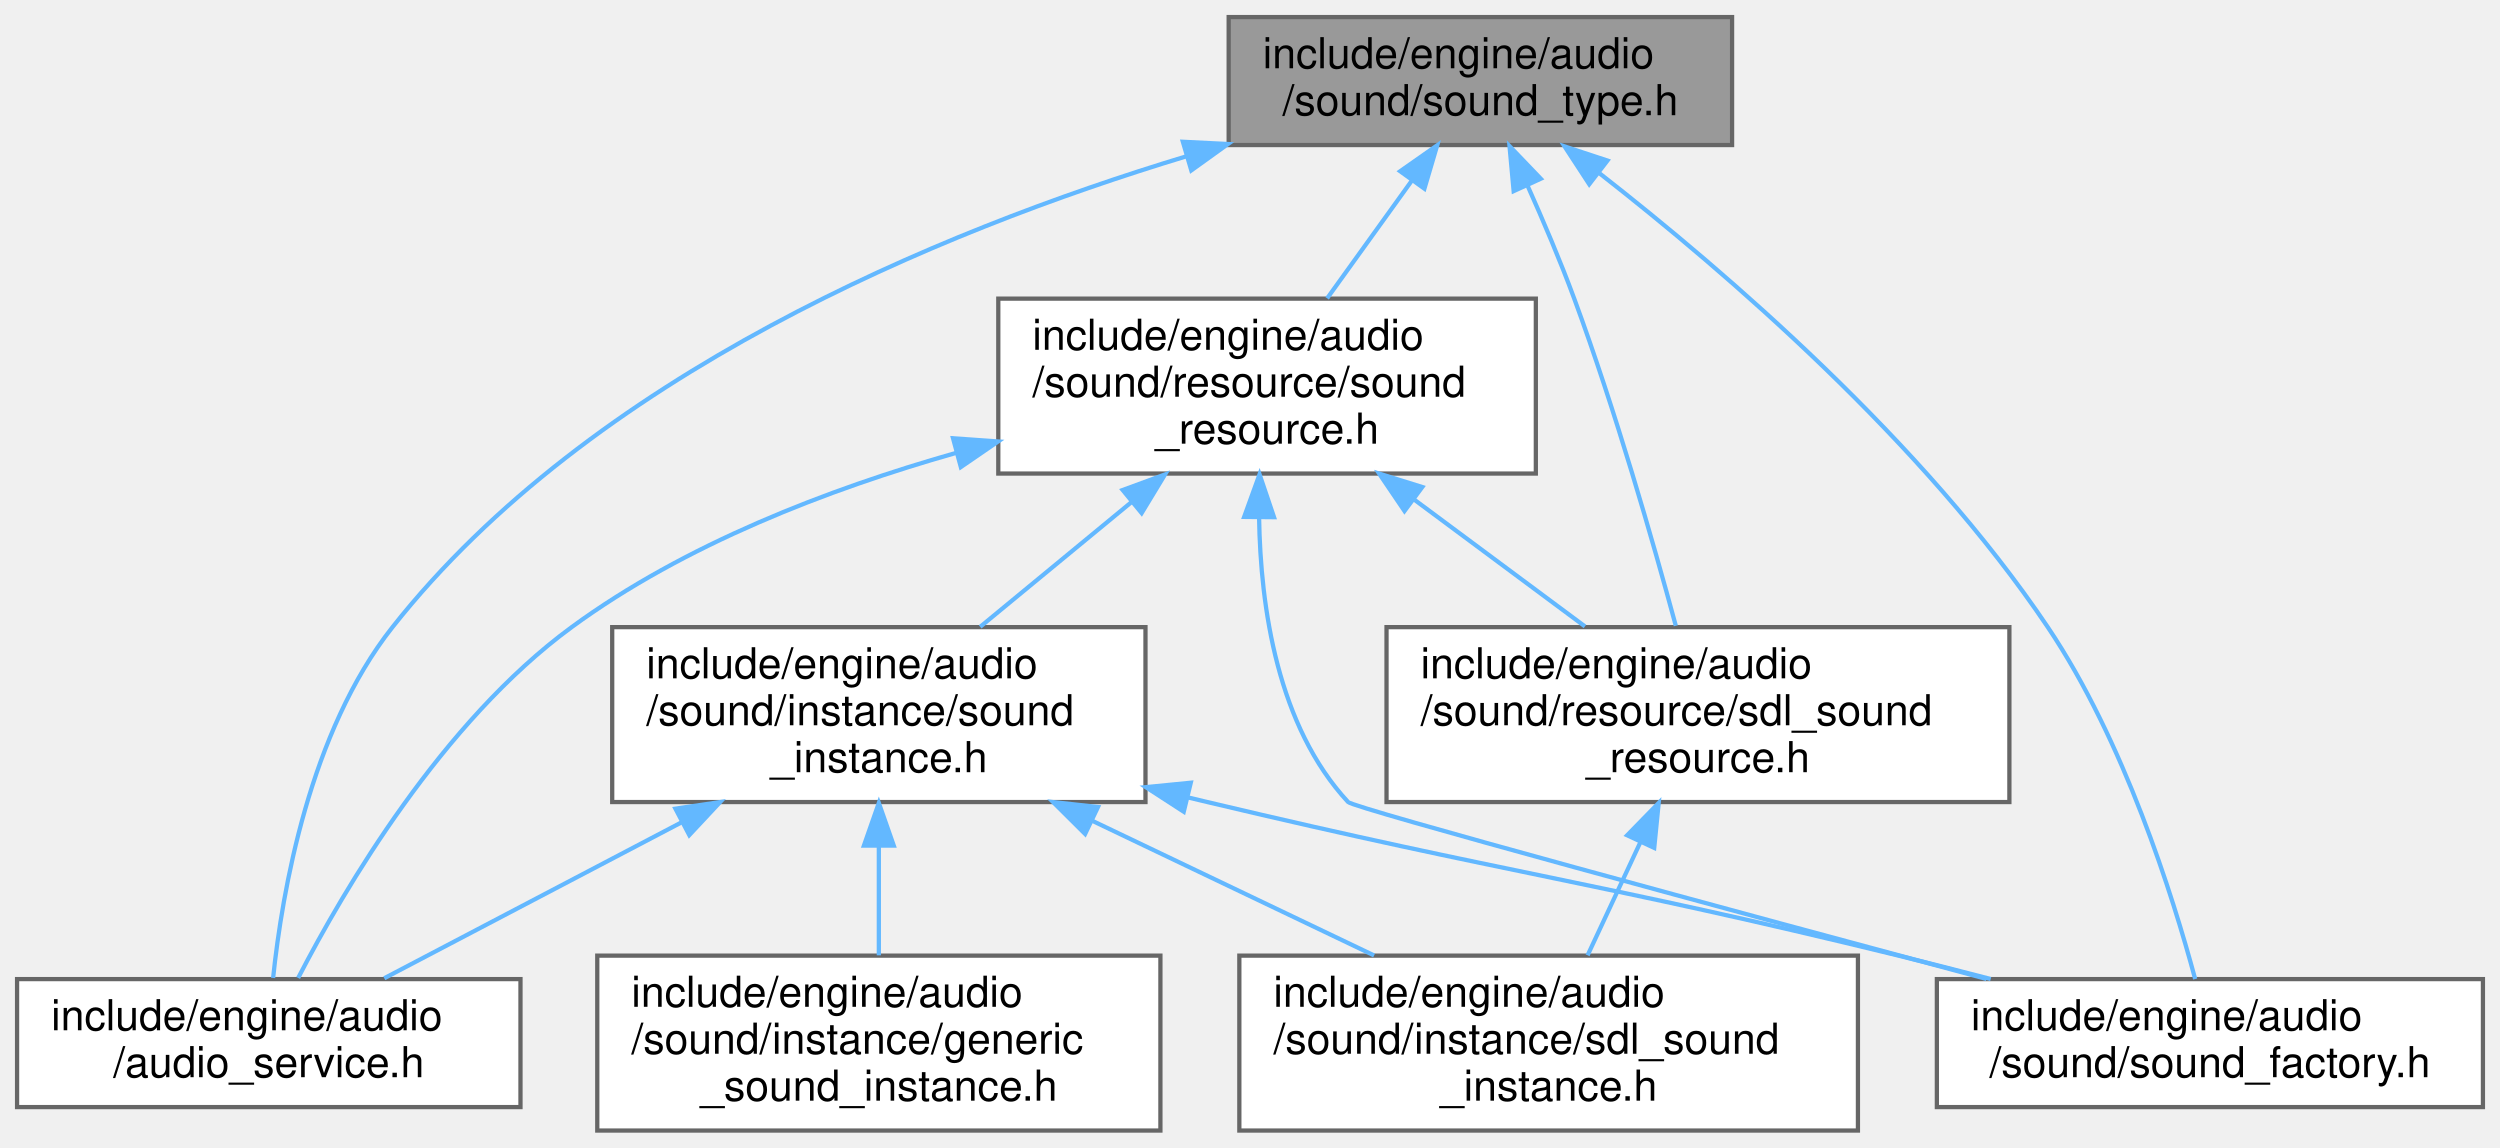
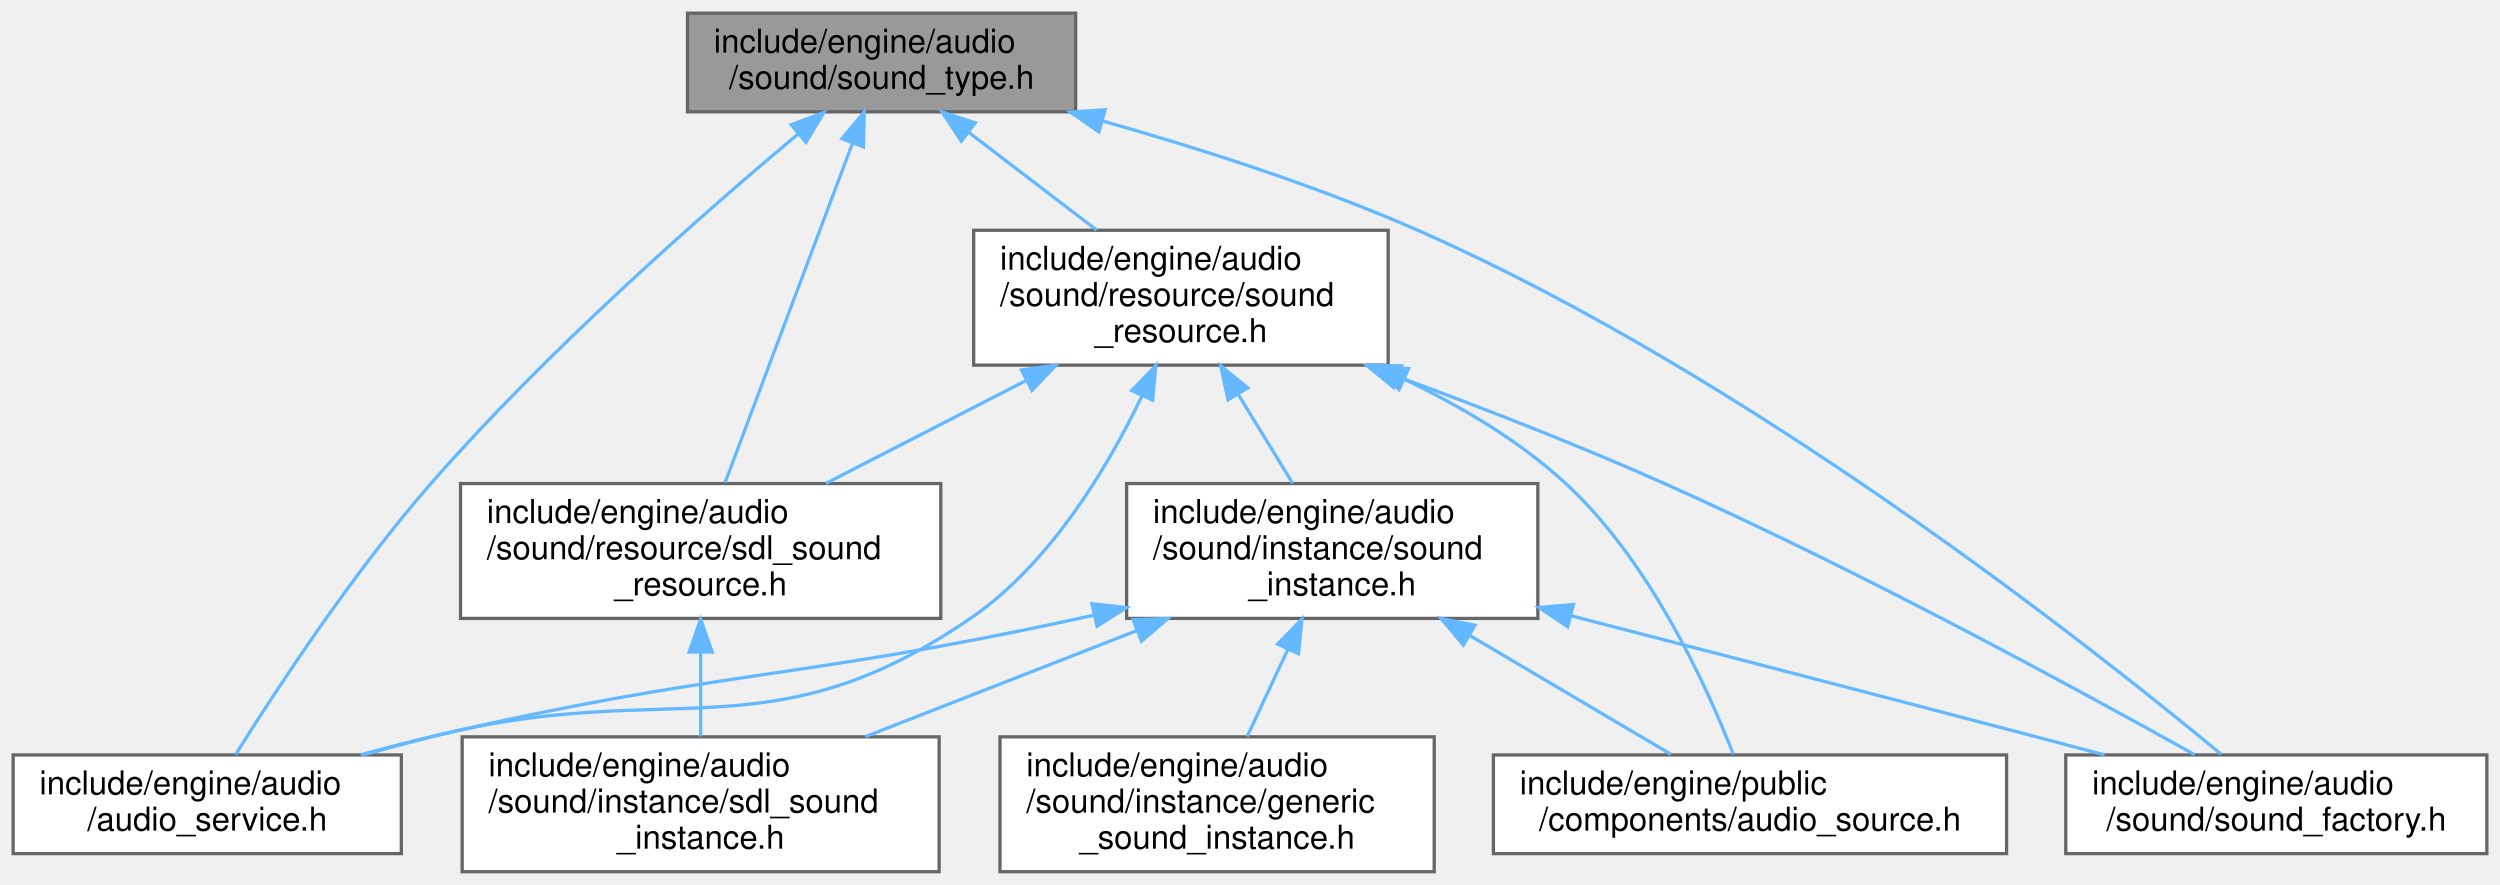
- <svg xmlns="http://www.w3.org/2000/svg" xmlns:xlink="http://www.w3.org/1999/xlink" width="586pt" height="269pt" viewBox="0.00 0.00 586.00 269.00">
+ <svg xmlns="http://www.w3.org/2000/svg" xmlns:xlink="http://www.w3.org/1999/xlink" width="760pt" height="269pt" viewBox="0.00 0.00 760.00 269.00">
  <g id="graph0" class="graph" transform="scale(1 1) rotate(0) translate(4 265)">
    <g id="Node000001" class="node">
      <g id="a_Node000001">
        <a xlink:title=" ">
-           <polygon fill="#999999" stroke="#666666" points="402,-261 284,-261 284,-231 402,-231 402,-261" />
-           <text text-anchor="start" x="292" y="-249" font-family="Helvetica,sans-Serif" font-size="10.00">include/engine/audio</text>
-           <text text-anchor="middle" x="343" y="-238" font-family="Helvetica,sans-Serif" font-size="10.00">/sound/sound_type.h</text>
+           <polygon fill="#999999" stroke="#666666" points="323,-261 205,-261 205,-231 323,-231 323,-261" />
+           <text text-anchor="start" x="213" y="-249" font-family="Helvetica,sans-Serif" font-size="10.00">include/engine/audio</text>
+           <text text-anchor="middle" x="264" y="-238" font-family="Helvetica,sans-Serif" font-size="10.00">/sound/sound_type.h</text>
        </a>
      </g>
    </g>
    <g id="Node000002" class="node">
      <g id="a_Node000002">
        <a xlink:href="audio__service_8h.html" target="_top" xlink:title=" ">
          <polygon fill="white" stroke="#666666" points="118,-35.5 0,-35.5 0,-5.5 118,-5.5 118,-35.5" />
          <text text-anchor="start" x="8" y="-23.5" font-family="Helvetica,sans-Serif" font-size="10.00">include/engine/audio</text>
          <text text-anchor="middle" x="59" y="-12.5" font-family="Helvetica,sans-Serif" font-size="10.00">/audio_service.h</text>
        </a>
      </g>
    </g>
    <g id="edge1_Node000001_Node000002" class="edge">
      <g id="a_edge1_Node000001_Node000002">
        <a xlink:title=" ">
-           <path fill="none" stroke="#63b8ff" d="M273.98,-228.33C215.73,-210.67 134.61,-176.96 88,-118 68.58,-93.44 62.14,-56.04 60.02,-35.77" />
-           <polygon fill="#63b8ff" stroke="#63b8ff" points="273.26,-231.77 283.84,-231.24 275.24,-225.06 273.26,-231.77" />
+           <path fill="none" stroke="#63b8ff" d="M238.54,-224.22C209.84,-200.17 162.56,-158.66 127,-118 103.12,-90.69 79.75,-55.02 67.61,-35.6" />
+           <polygon fill="#63b8ff" stroke="#63b8ff" points="236.54,-227.1 246.46,-230.81 241.01,-221.72 236.54,-227.1" />
        </a>
      </g>
    </g>
    <g id="Node000003" class="node">
      <g id="a_Node000003">
        <a xlink:href="sdl__sound__resource_8h.html" target="_top" xlink:title=" ">
-           <polygon fill="white" stroke="#666666" points="467,-118 321,-118 321,-77 467,-77 467,-118" />
-           <text text-anchor="start" x="329" y="-106" font-family="Helvetica,sans-Serif" font-size="10.00">include/engine/audio</text>
-           <text text-anchor="start" x="329" y="-95" font-family="Helvetica,sans-Serif" font-size="10.00">/sound/resource/sdl_sound</text>
-           <text text-anchor="middle" x="394" y="-84" font-family="Helvetica,sans-Serif" font-size="10.00">_resource.h</text>
+           <polygon fill="white" stroke="#666666" points="282,-118 136,-118 136,-77 282,-77 282,-118" />
+           <text text-anchor="start" x="144" y="-106" font-family="Helvetica,sans-Serif" font-size="10.00">include/engine/audio</text>
+           <text text-anchor="start" x="144" y="-95" font-family="Helvetica,sans-Serif" font-size="10.00">/sound/resource/sdl_sound</text>
+           <text text-anchor="middle" x="209" y="-84" font-family="Helvetica,sans-Serif" font-size="10.00">_resource.h</text>
        </a>
      </g>
    </g>
    <g id="edge2_Node000001_Node000003" class="edge">
      <g id="a_edge2_Node000001_Node000003">
        <a xlink:title=" ">
-           <path fill="none" stroke="#63b8ff" d="M353.99,-221.64C357.71,-213.32 361.75,-203.83 365,-195 374.62,-168.9 383.48,-138 388.81,-118.32" />
-           <polygon fill="#63b8ff" stroke="#63b8ff" points="350.8,-220.2 349.83,-230.75 357.16,-223.11 350.8,-220.2" />
+           <path fill="none" stroke="#63b8ff" d="M255.12,-221.34C244.37,-192.71 226.47,-145.03 216.42,-118.27" />
+           <polygon fill="#63b8ff" stroke="#63b8ff" points="251.93,-222.82 258.73,-230.95 258.49,-220.36 251.93,-222.82" />
        </a>
      </g>
    </g>
    <g id="Node000005" class="node">
      <g id="a_Node000005">
        <a xlink:href="sound__resource_8h.html" target="_top" xlink:title=" ">
-           <polygon fill="white" stroke="#666666" points="356,-195 230,-195 230,-154 356,-154 356,-195" />
-           <text text-anchor="start" x="238" y="-183" font-family="Helvetica,sans-Serif" font-size="10.00">include/engine/audio</text>
-           <text text-anchor="start" x="238" y="-172" font-family="Helvetica,sans-Serif" font-size="10.00">/sound/resource/sound</text>
-           <text text-anchor="middle" x="293" y="-161" font-family="Helvetica,sans-Serif" font-size="10.00">_resource.h</text>
+           <polygon fill="white" stroke="#666666" points="418,-195 292,-195 292,-154 418,-154 418,-195" />
+           <text text-anchor="start" x="300" y="-183" font-family="Helvetica,sans-Serif" font-size="10.00">include/engine/audio</text>
+           <text text-anchor="start" x="300" y="-172" font-family="Helvetica,sans-Serif" font-size="10.00">/sound/resource/sound</text>
+           <text text-anchor="middle" x="355" y="-161" font-family="Helvetica,sans-Serif" font-size="10.00">_resource.h</text>
        </a>
      </g>
    </g>
    <g id="edge4_Node000001_Node000005" class="edge">
      <g id="a_edge4_Node000001_Node000005">
        <a xlink:title=" ">
-           <path fill="none" stroke="#63b8ff" d="M326.88,-222.59C320.5,-213.73 313.24,-203.63 307.08,-195.07" />
-           <polygon fill="#63b8ff" stroke="#63b8ff" points="324.2,-224.86 332.88,-230.94 329.88,-220.77 324.2,-224.86" />
+           <path fill="none" stroke="#63b8ff" d="M290.48,-224.77C302.73,-215.42 317.23,-204.35 329.37,-195.07" />
+           <polygon fill="#63b8ff" stroke="#63b8ff" points="288.24,-222.08 282.42,-230.94 292.49,-227.65 288.24,-222.08" />
        </a>
      </g>
    </g>
    <g id="Node000008" class="node">
      <g id="a_Node000008">
        <a xlink:href="sound__factory_8h.html" target="_top" xlink:title=" ">
-           <polygon fill="white" stroke="#666666" points="578,-35.5 450,-35.5 450,-5.5 578,-5.5 578,-35.5" />
-           <text text-anchor="start" x="458" y="-23.5" font-family="Helvetica,sans-Serif" font-size="10.00">include/engine/audio</text>
-           <text text-anchor="middle" x="514" y="-12.5" font-family="Helvetica,sans-Serif" font-size="10.00">/sound/sound_factory.h</text>
-         </a>
-       </g>
-     </g>
-     <g id="edge13_Node000001_Node000008" class="edge">
-       <g id="a_edge13_Node000001_Node000008">
-         <a xlink:title=" ">
-           <path fill="none" stroke="#63b8ff" d="M370.96,-224.35C400.52,-201.27 446.82,-161.41 476,-118 493.88,-91.4 505.27,-55.14 510.55,-35.51" />
-           <polygon fill="#63b8ff" stroke="#63b8ff" points="368.52,-221.81 362.73,-230.68 372.79,-227.36 368.52,-221.81" />
+           <polygon fill="white" stroke="#666666" points="752,-35.5 624,-35.5 624,-5.5 752,-5.5 752,-35.5" />
+           <text text-anchor="start" x="632" y="-23.5" font-family="Helvetica,sans-Serif" font-size="10.00">include/engine/audio</text>
+           <text text-anchor="middle" x="688" y="-12.5" font-family="Helvetica,sans-Serif" font-size="10.00">/sound/sound_factory.h</text>
+         </a>
+       </g>
+     </g>
+     <g id="edge15_Node000001_Node000008" class="edge">
+       <g id="a_edge15_Node000001_Node000008">
+         <a xlink:title=" ">
+           <path fill="none" stroke="#63b8ff" d="M331.3,-228.18C361.19,-219.74 396.45,-208.44 427,-195 527.35,-150.84 631.43,-68.71 671.19,-35.74" />
+           <polygon fill="#63b8ff" stroke="#63b8ff" points="330.08,-224.89 321.38,-230.93 331.95,-231.63 330.08,-224.89" />
        </a>
      </g>
    </g>
    <g id="Node000004" class="node">
      <g id="a_Node000004">
        <a xlink:href="sdl__sound__instance_8h.html" target="_top" xlink:title=" ">
-           <polygon fill="white" stroke="#666666" points="431.5,-41 286.5,-41 286.5,0 431.5,0 431.5,-41" />
-           <text text-anchor="start" x="294.5" y="-29" font-family="Helvetica,sans-Serif" font-size="10.00">include/engine/audio</text>
-           <text text-anchor="start" x="294.5" y="-18" font-family="Helvetica,sans-Serif" font-size="10.00">/sound/instance/sdl_sound</text>
-           <text text-anchor="middle" x="359" y="-7" font-family="Helvetica,sans-Serif" font-size="10.00">_instance.h</text>
+           <polygon fill="white" stroke="#666666" points="281.5,-41 136.5,-41 136.5,0 281.5,0 281.5,-41" />
+           <text text-anchor="start" x="144.5" y="-29" font-family="Helvetica,sans-Serif" font-size="10.00">include/engine/audio</text>
+           <text text-anchor="start" x="144.5" y="-18" font-family="Helvetica,sans-Serif" font-size="10.00">/sound/instance/sdl_sound</text>
+           <text text-anchor="middle" x="209" y="-7" font-family="Helvetica,sans-Serif" font-size="10.00">_instance.h</text>
        </a>
      </g>
    </g>
    <g id="edge3_Node000003_Node000004" class="edge">
      <g id="a_edge3_Node000003_Node000004">
        <a xlink:title=" ">
-           <path fill="none" stroke="#63b8ff" d="M380.49,-67.55C376.35,-58.69 371.91,-49.15 368.13,-41.07" />
-           <polygon fill="#63b8ff" stroke="#63b8ff" points="377.4,-69.21 384.8,-76.79 383.75,-66.25 377.4,-69.21" />
+           <path fill="none" stroke="#63b8ff" d="M209,-66.69C209,-58.08 209,-48.9 209,-41.07" />
+           <polygon fill="#63b8ff" stroke="#63b8ff" points="205.5,-66.79 209,-76.79 212.5,-66.79 205.5,-66.79" />
        </a>
      </g>
    </g>
    <g id="edge5_Node000005_Node000002" class="edge">
      <g id="a_edge5_Node000005_Node000002">
        <a xlink:title=" ">
-           <path fill="none" stroke="#63b8ff" d="M219.99,-158.81C190.11,-150.32 156.43,-137.37 130,-118 99.63,-95.75 76.71,-56.72 65.89,-35.77" />
-           <polygon fill="#63b8ff" stroke="#63b8ff" points="219.39,-162.27 229.96,-161.52 221.22,-155.52 219.39,-162.27" />
-         </a>
-       </g>
-     </g>
-     <g id="edge11_Node000005_Node000003" class="edge">
-       <g id="a_edge11_Node000005_Node000003">
-         <a xlink:title=" ">
-           <path fill="none" stroke="#63b8ff" d="M327.59,-147.82C340.65,-138.11 355.3,-127.24 367.51,-118.17" />
-           <polygon fill="#63b8ff" stroke="#63b8ff" points="325.21,-145.22 319.27,-153.99 329.39,-150.84 325.21,-145.22" />
+           <path fill="none" stroke="#63b8ff" d="M343.19,-144.7C332.71,-122.78 315.27,-93.63 291,-77 229.44,-34.82 199.35,-59.29 127,-41 120.33,-39.31 113.33,-37.43 106.45,-35.52" />
+           <polygon fill="#63b8ff" stroke="#63b8ff" points="340.05,-146.25 347.39,-153.9 346.42,-143.35 340.05,-146.25" />
+         </a>
+       </g>
+     </g>
+     <g id="edge12_Node000005_Node000003" class="edge">
+       <g id="a_edge12_Node000005_Node000003">
+         <a xlink:title=" ">
+           <path fill="none" stroke="#63b8ff" d="M307.91,-149.31C288.23,-139.2 265.65,-127.6 247.04,-118.04" />
+           <polygon fill="#63b8ff" stroke="#63b8ff" points="306.53,-152.53 317.02,-153.99 309.73,-146.31 306.53,-152.53" />
        </a>
      </g>
    </g>
    <g id="Node000006" class="node">
      <g id="a_Node000006">
        <a xlink:href="sound__instance_8h.html" target="_top" xlink:title=" ">
-           <polygon fill="white" stroke="#666666" points="264.5,-118 139.5,-118 139.5,-77 264.5,-77 264.5,-118" />
-           <text text-anchor="start" x="147.5" y="-106" font-family="Helvetica,sans-Serif" font-size="10.00">include/engine/audio</text>
-           <text text-anchor="start" x="147.5" y="-95" font-family="Helvetica,sans-Serif" font-size="10.00">/sound/instance/sound</text>
-           <text text-anchor="middle" x="202" y="-84" font-family="Helvetica,sans-Serif" font-size="10.00">_instance.h</text>
+           <polygon fill="white" stroke="#666666" points="463.5,-118 338.5,-118 338.5,-77 463.5,-77 463.5,-118" />
+           <text text-anchor="start" x="346.5" y="-106" font-family="Helvetica,sans-Serif" font-size="10.00">include/engine/audio</text>
+           <text text-anchor="start" x="346.5" y="-95" font-family="Helvetica,sans-Serif" font-size="10.00">/sound/instance/sound</text>
+           <text text-anchor="middle" x="401" y="-84" font-family="Helvetica,sans-Serif" font-size="10.00">_instance.h</text>
        </a>
      </g>
    </g>
    <g id="edge6_Node000005_Node000006" class="edge">
      <g id="a_edge6_Node000005_Node000006">
        <a xlink:title=" ">
-           <path fill="none" stroke="#63b8ff" d="M261.27,-147.35C249.6,-137.73 236.6,-127.01 225.75,-118.07" />
-           <polygon fill="#63b8ff" stroke="#63b8ff" points="259.15,-150.14 269.09,-153.79 263.6,-144.73 259.15,-150.14" />
-         </a>
-       </g>
-     </g>
-     <g id="edge12_Node000005_Node000008" class="edge">
-       <g id="a_edge12_Node000005_Node000008">
-         <a xlink:title=" ">
-           <path fill="none" stroke="#63b8ff" d="M291.13,-143.71C291.46,-122.52 295.5,-94.77 312,-77 313.32,-75.58 402.22,-51.5 461.63,-35.53" />
-           <polygon fill="#63b8ff" stroke="#63b8ff" points="287.63,-143.84 291.24,-153.81 294.63,-143.77 287.63,-143.84" />
+           <path fill="none" stroke="#63b8ff" d="M372.41,-145.11C377.94,-136.09 383.93,-126.33 388.99,-118.07" />
+           <polygon fill="#63b8ff" stroke="#63b8ff" points="369.33,-143.44 367.09,-153.79 375.3,-147.1 369.33,-143.44" />
+         </a>
+       </g>
+     </g>
+     <g id="edge13_Node000005_Node000008" class="edge">
+       <g id="a_edge13_Node000005_Node000008">
+         <a xlink:title=" ">
+           <path fill="none" stroke="#63b8ff" d="M421.07,-150.44C446.62,-141.03 475.94,-129.63 502,-118 561.13,-91.61 627.96,-55.26 663.19,-35.57" />
+           <polygon fill="#63b8ff" stroke="#63b8ff" points="419.66,-147.22 411.47,-153.94 422.06,-153.8 419.66,-147.22" />
+         </a>
+       </g>
+     </g>
+     <g id="Node000009" class="node">
+       <g id="a_Node000009">
+         <a xlink:href="audio__source_8h.html" target="_top" xlink:title=" ">
+           <polygon fill="white" stroke="#666666" points="606,-35.5 450,-35.5 450,-5.5 606,-5.5 606,-35.5" />
+           <text text-anchor="start" x="458" y="-23.5" font-family="Helvetica,sans-Serif" font-size="10.00">include/engine/public</text>
+           <text text-anchor="middle" x="528" y="-12.5" font-family="Helvetica,sans-Serif" font-size="10.00">/components/audio_source.h</text>
+         </a>
+       </g>
+     </g>
+     <g id="edge14_Node000005_Node000009" class="edge">
+       <g id="a_edge14_Node000005_Node000009">
+         <a xlink:title=" ">
+           <path fill="none" stroke="#63b8ff" d="M423.17,-149.56C440.4,-141.36 457.97,-130.91 472,-118 497.65,-94.39 514.92,-56.27 522.91,-35.72" />
+           <polygon fill="#63b8ff" stroke="#63b8ff" points="421.31,-146.56 413.66,-153.88 424.21,-152.93 421.31,-146.56" />
        </a>
      </g>
    </g>
    <g id="edge7_Node000006_Node000002" class="edge">
      <g id="a_edge7_Node000006_Node000002">
        <a xlink:title=" ">
-           <path fill="none" stroke="#63b8ff" d="M155.86,-72.3C132.82,-60.22 105.74,-46.01 86.07,-35.7" />
-           <polygon fill="#63b8ff" stroke="#63b8ff" points="154.32,-75.45 164.8,-76.99 157.57,-69.25 154.32,-75.45" />
+           <path fill="none" stroke="#63b8ff" d="M328.46,-77.99C326.96,-77.65 325.47,-77.32 324,-77 237.03,-58.06 213.66,-61.29 127,-41 120.06,-39.38 112.78,-37.49 105.66,-35.54" />
+           <polygon fill="#63b8ff" stroke="#63b8ff" points="327.94,-81.46 338.47,-80.29 329.51,-74.64 327.94,-81.46" />
        </a>
      </g>
    </g>
    <g id="edge9_Node000006_Node000004" class="edge">
      <g id="a_edge9_Node000006_Node000004">
        <a xlink:title=" ">
-           <path fill="none" stroke="#63b8ff" d="M252.06,-72.59C273.37,-62.41 297.9,-50.69 318.09,-41.04" />
-           <polygon fill="#63b8ff" stroke="#63b8ff" points="250.35,-69.52 242.84,-76.99 253.37,-75.84 250.35,-69.52" />
+           <path fill="none" stroke="#63b8ff" d="M341.53,-73.27C315.07,-62.94 284.27,-50.9 259.03,-41.04" />
+           <polygon fill="#63b8ff" stroke="#63b8ff" points="340.47,-76.61 351.06,-76.99 343.01,-70.09 340.47,-76.61" />
        </a>
      </g>
    </g>
    <g id="Node000007" class="node">
      <g id="a_Node000007">
        <a xlink:href="generic__sound__instance_8h.html" target="_top" xlink:title=" ">
-           <polygon fill="white" stroke="#666666" points="268,-41 136,-41 136,0 268,0 268,-41" />
-           <text text-anchor="start" x="144" y="-29" font-family="Helvetica,sans-Serif" font-size="10.00">include/engine/audio</text>
-           <text text-anchor="start" x="144" y="-18" font-family="Helvetica,sans-Serif" font-size="10.00">/sound/instance/generic</text>
-           <text text-anchor="middle" x="202" y="-7" font-family="Helvetica,sans-Serif" font-size="10.00">_sound_instance.h</text>
+           <polygon fill="white" stroke="#666666" points="432,-41 300,-41 300,0 432,0 432,-41" />
+           <text text-anchor="start" x="308" y="-29" font-family="Helvetica,sans-Serif" font-size="10.00">include/engine/audio</text>
+           <text text-anchor="start" x="308" y="-18" font-family="Helvetica,sans-Serif" font-size="10.00">/sound/instance/generic</text>
+           <text text-anchor="middle" x="366" y="-7" font-family="Helvetica,sans-Serif" font-size="10.00">_sound_instance.h</text>
        </a>
      </g>
    </g>
    <g id="edge8_Node000006_Node000007" class="edge">
      <g id="a_edge8_Node000006_Node000007">
        <a xlink:title=" ">
-           <path fill="none" stroke="#63b8ff" d="M202,-66.69C202,-58.08 202,-48.9 202,-41.07" />
-           <polygon fill="#63b8ff" stroke="#63b8ff" points="198.5,-66.79 202,-76.79 205.5,-66.79 198.5,-66.79" />
+           <path fill="none" stroke="#63b8ff" d="M387.49,-67.55C383.35,-58.69 378.91,-49.15 375.13,-41.07" />
+           <polygon fill="#63b8ff" stroke="#63b8ff" points="384.4,-69.21 391.8,-76.79 390.75,-66.25 384.4,-69.21" />
        </a>
      </g>
    </g>
    <g id="edge10_Node000006_Node000008" class="edge">
      <g id="a_edge10_Node000006_Node000008">
        <a xlink:title=" ">
-           <path fill="none" stroke="#63b8ff" d="M274.56,-78.06C276.05,-77.7 277.53,-77.35 279,-77 350.76,-59.94 369.36,-58.52 441,-41 448.01,-39.29 455.37,-37.41 462.62,-35.52" />
-           <polygon fill="#63b8ff" stroke="#63b8ff" points="273.47,-74.73 264.58,-80.49 275.12,-81.53 273.47,-74.73" />
+           <path fill="none" stroke="#63b8ff" d="M473.51,-77.83C514.97,-67.13 567.92,-53.39 615,-41 621.72,-39.23 628.79,-37.36 635.77,-35.5" />
+           <polygon fill="#63b8ff" stroke="#63b8ff" points="472.58,-74.46 463.77,-80.35 474.33,-81.24 472.58,-74.46" />
+         </a>
+       </g>
+     </g>
+     <g id="edge11_Node000006_Node000009" class="edge">
+       <g id="a_edge11_Node000006_Node000009">
+         <a xlink:title=" ">
+           <path fill="none" stroke="#63b8ff" d="M442.79,-71.82C463.08,-59.84 486.73,-45.87 503.95,-35.7" />
+           <polygon fill="#63b8ff" stroke="#63b8ff" points="440.87,-68.89 434.04,-76.99 444.43,-74.92 440.87,-68.89" />
        </a>
      </g>
    </g>
  </g>
</svg>
